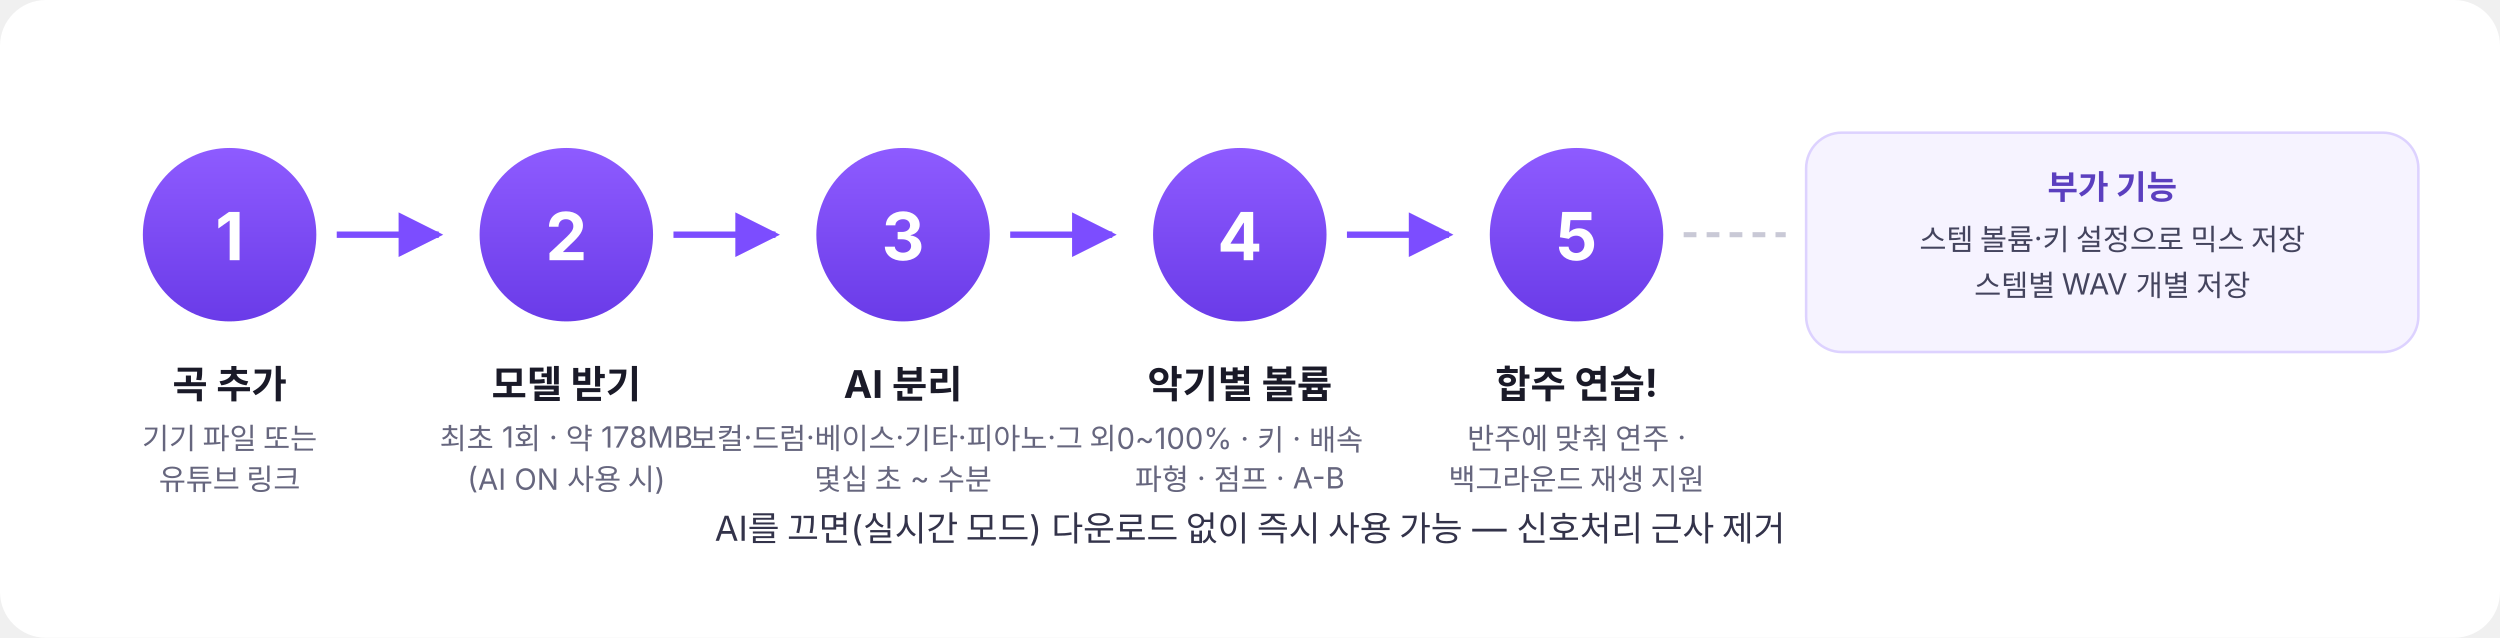
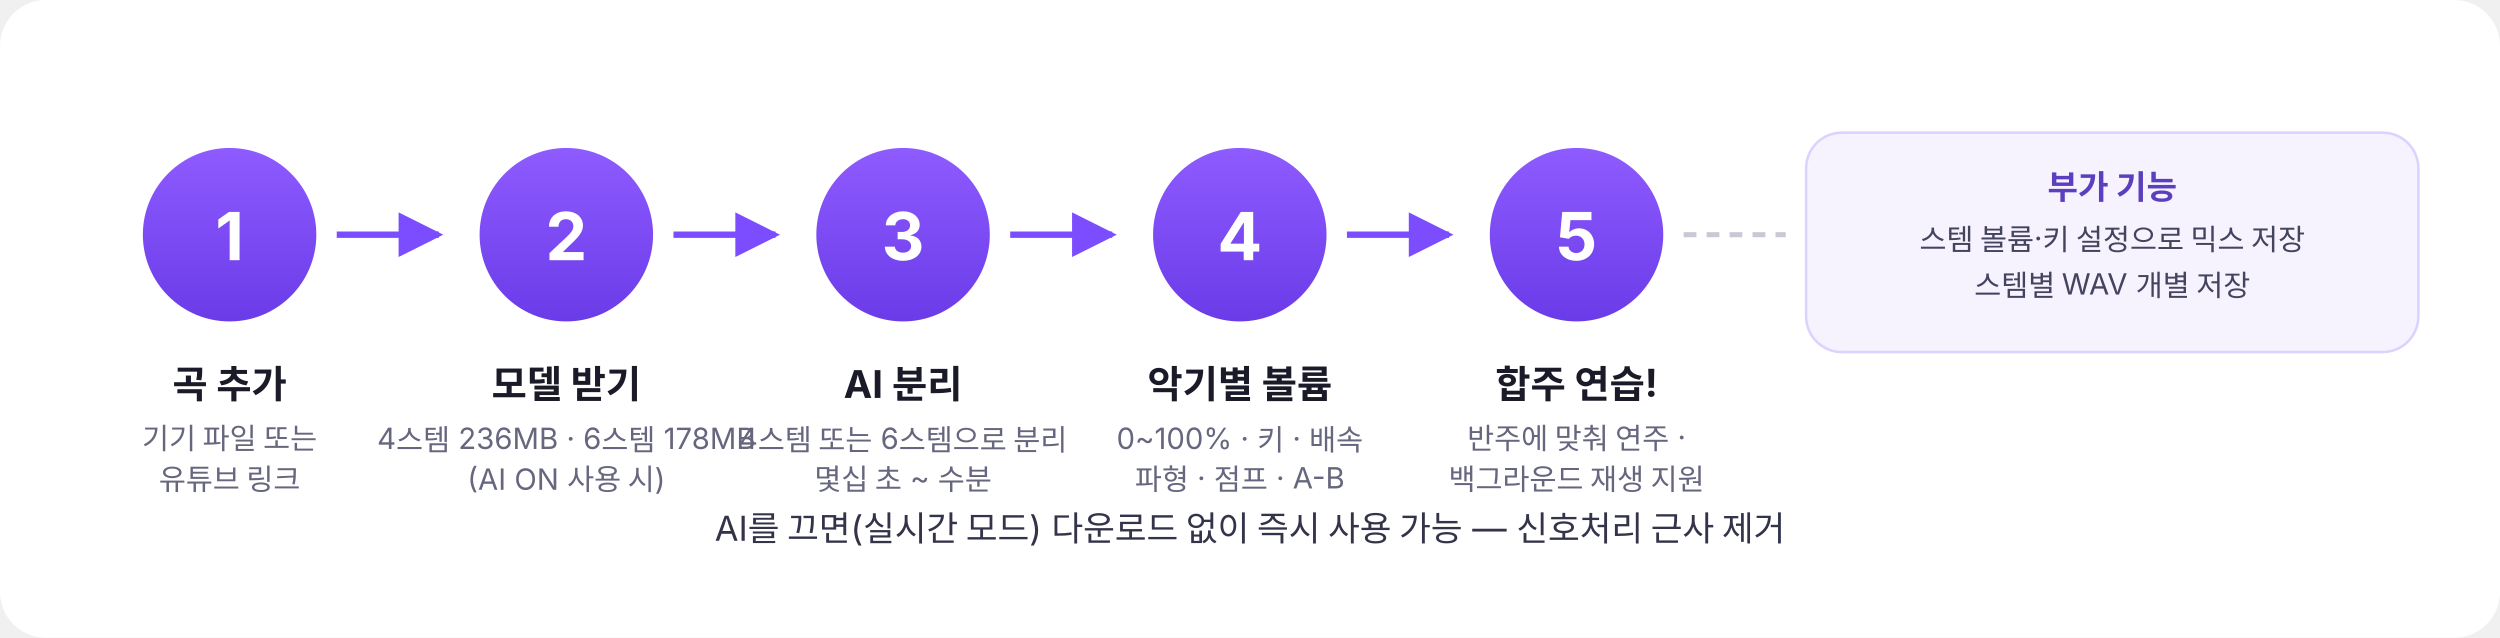
<svg xmlns="http://www.w3.org/2000/svg" width="980" height="250" viewBox="0 0 980 250">
  <defs>
    <marker id="ar" viewBox="0 0 10 10" refX="9" refY="5" markerWidth="7" markerHeight="7" orient="auto">
      <path d="M0,0 L10,5 L0,10 z" fill="#7C4DFF" />
    </marker>
    <linearGradient id="g1" x1="0" y1="0" x2="0" y2="1">
      <stop offset="0" stop-color="#8E5BFF" />
      <stop offset="1" stop-color="#6A3BE8" />
    </linearGradient>
  </defs>
  <rect x="0" y="0" width="980" height="250" rx="18" fill="#ffffff" />
  <g font-family="-apple-system,'Segoe UI',sans-serif">
    <circle cx="90" cy="92" r="34" fill="url(#g1)" />
    <text x="90" y="102" font-size="26" font-weight="bold" fill="#ffffff" text-anchor="middle">1</text>
    <text x="90" y="156" font-size="15" font-weight="bold" fill="#1a1a28" text-anchor="middle">곡 추가</text>
    <text x="90" y="176" font-size="11.5" fill="#66667e" text-anchor="middle">기기 파일 또는</text>
    <text x="90" y="192" font-size="11.5" fill="#66667e" text-anchor="middle">유튜브 링크</text>
    <line x1="132" y1="92" x2="172" y2="92" stroke="#7C4DFF" stroke-width="2.5" marker-end="url(#ar)" />
    <circle cx="222" cy="92" r="34" fill="url(#g1)" />
    <text x="222" y="102" font-size="26" font-weight="bold" fill="#ffffff" text-anchor="middle">2</text>
    <text x="222" y="156" font-size="15" font-weight="bold" fill="#1a1a28" text-anchor="middle">모델 받기</text>
-     <text x="222" y="176" font-size="11.5" fill="#66667e" text-anchor="middle">최초 1회 · 약 178MB</text>
+     <text x="222" y="176" font-size="11.5" fill="#66667e" text-anchor="middle">4스템 236MB · 6스템 178MB</text>
    <text x="222" y="192" font-size="11.5" fill="#66667e" text-anchor="middle">(AI ON 사용 시)</text>
    <line x1="264" y1="92" x2="304" y2="92" stroke="#7C4DFF" stroke-width="2.5" marker-end="url(#ar)" />
    <circle cx="354" cy="92" r="34" fill="url(#g1)" />
    <text x="354" y="102" font-size="26" font-weight="bold" fill="#ffffff" text-anchor="middle">3</text>
    <text x="354" y="156" font-size="15" font-weight="bold" fill="#1a1a28" text-anchor="middle">AI 분리</text>
-     <text x="354" y="176" font-size="11.5" fill="#66667e" text-anchor="middle">보컬·드럼·베이스·기타·피아노·그 외</text>
+     <text x="354" y="176" font-size="11.5" fill="#66667e" text-anchor="middle">4스템 또는 6스템으로 분리</text>
    <text x="354" y="192" font-size="11.5" fill="#66667e" text-anchor="middle">몇십 초 ~ 수분</text>
    <line x1="396" y1="92" x2="436" y2="92" stroke="#7C4DFF" stroke-width="2.5" marker-end="url(#ar)" />
    <circle cx="486" cy="92" r="34" fill="url(#g1)" />
    <text x="486" y="102" font-size="26" font-weight="bold" fill="#ffffff" text-anchor="middle">4</text>
    <text x="486" y="156" font-size="15" font-weight="bold" fill="#1a1a28" text-anchor="middle">악기별 볼륨</text>
    <text x="486" y="176" font-size="11.5" fill="#66667e" text-anchor="middle">0~100% · 키 · 배속</text>
    <text x="486" y="192" font-size="11.5" fill="#66667e" text-anchor="middle">파형 · 점프 · A-B</text>
    <line x1="528" y1="92" x2="568" y2="92" stroke="#7C4DFF" stroke-width="2.5" marker-end="url(#ar)" />
    <circle cx="618" cy="92" r="34" fill="url(#g1)" />
    <text x="618" y="102" font-size="26" font-weight="bold" fill="#ffffff" text-anchor="middle">5</text>
    <text x="618" y="156" font-size="15" font-weight="bold" fill="#1a1a28" text-anchor="middle">합주 연습!</text>
    <text x="618" y="176" font-size="11.5" fill="#66667e" text-anchor="middle">반주에 맞춰 연주 ·</text>
    <text x="618" y="192" font-size="11.5" fill="#66667e" text-anchor="middle">백그라운드 재생 지원</text>
    <line x1="660" y1="92" x2="700" y2="92" stroke="#c9c9d6" stroke-width="2" stroke-dasharray="5 4" />
    <rect x="708" y="52" width="240" height="86" rx="14" fill="#F6F3FF" stroke="#DDD2FF" />
    <text x="828" y="78" font-size="13" font-weight="bold" fill="#5B3FBF" text-anchor="middle">부가 기능</text>
    <text x="828" y="98" font-size="11.5" fill="#44445e" text-anchor="middle">스템 볼륨·키 설정으로 믹스 저장</text>
    <text x="828" y="116" font-size="11.5" fill="#44445e" text-anchor="middle">스템별 WAV 개별 저장</text>
    <text x="490" y="212" font-size="13.5" fill="#33334a" text-anchor="middle">AI를 끄면(실시간 모드) 다운로드 없이 즉시 사용 가능 — 신호처리 근사 제거</text>
  </g>
</svg>
